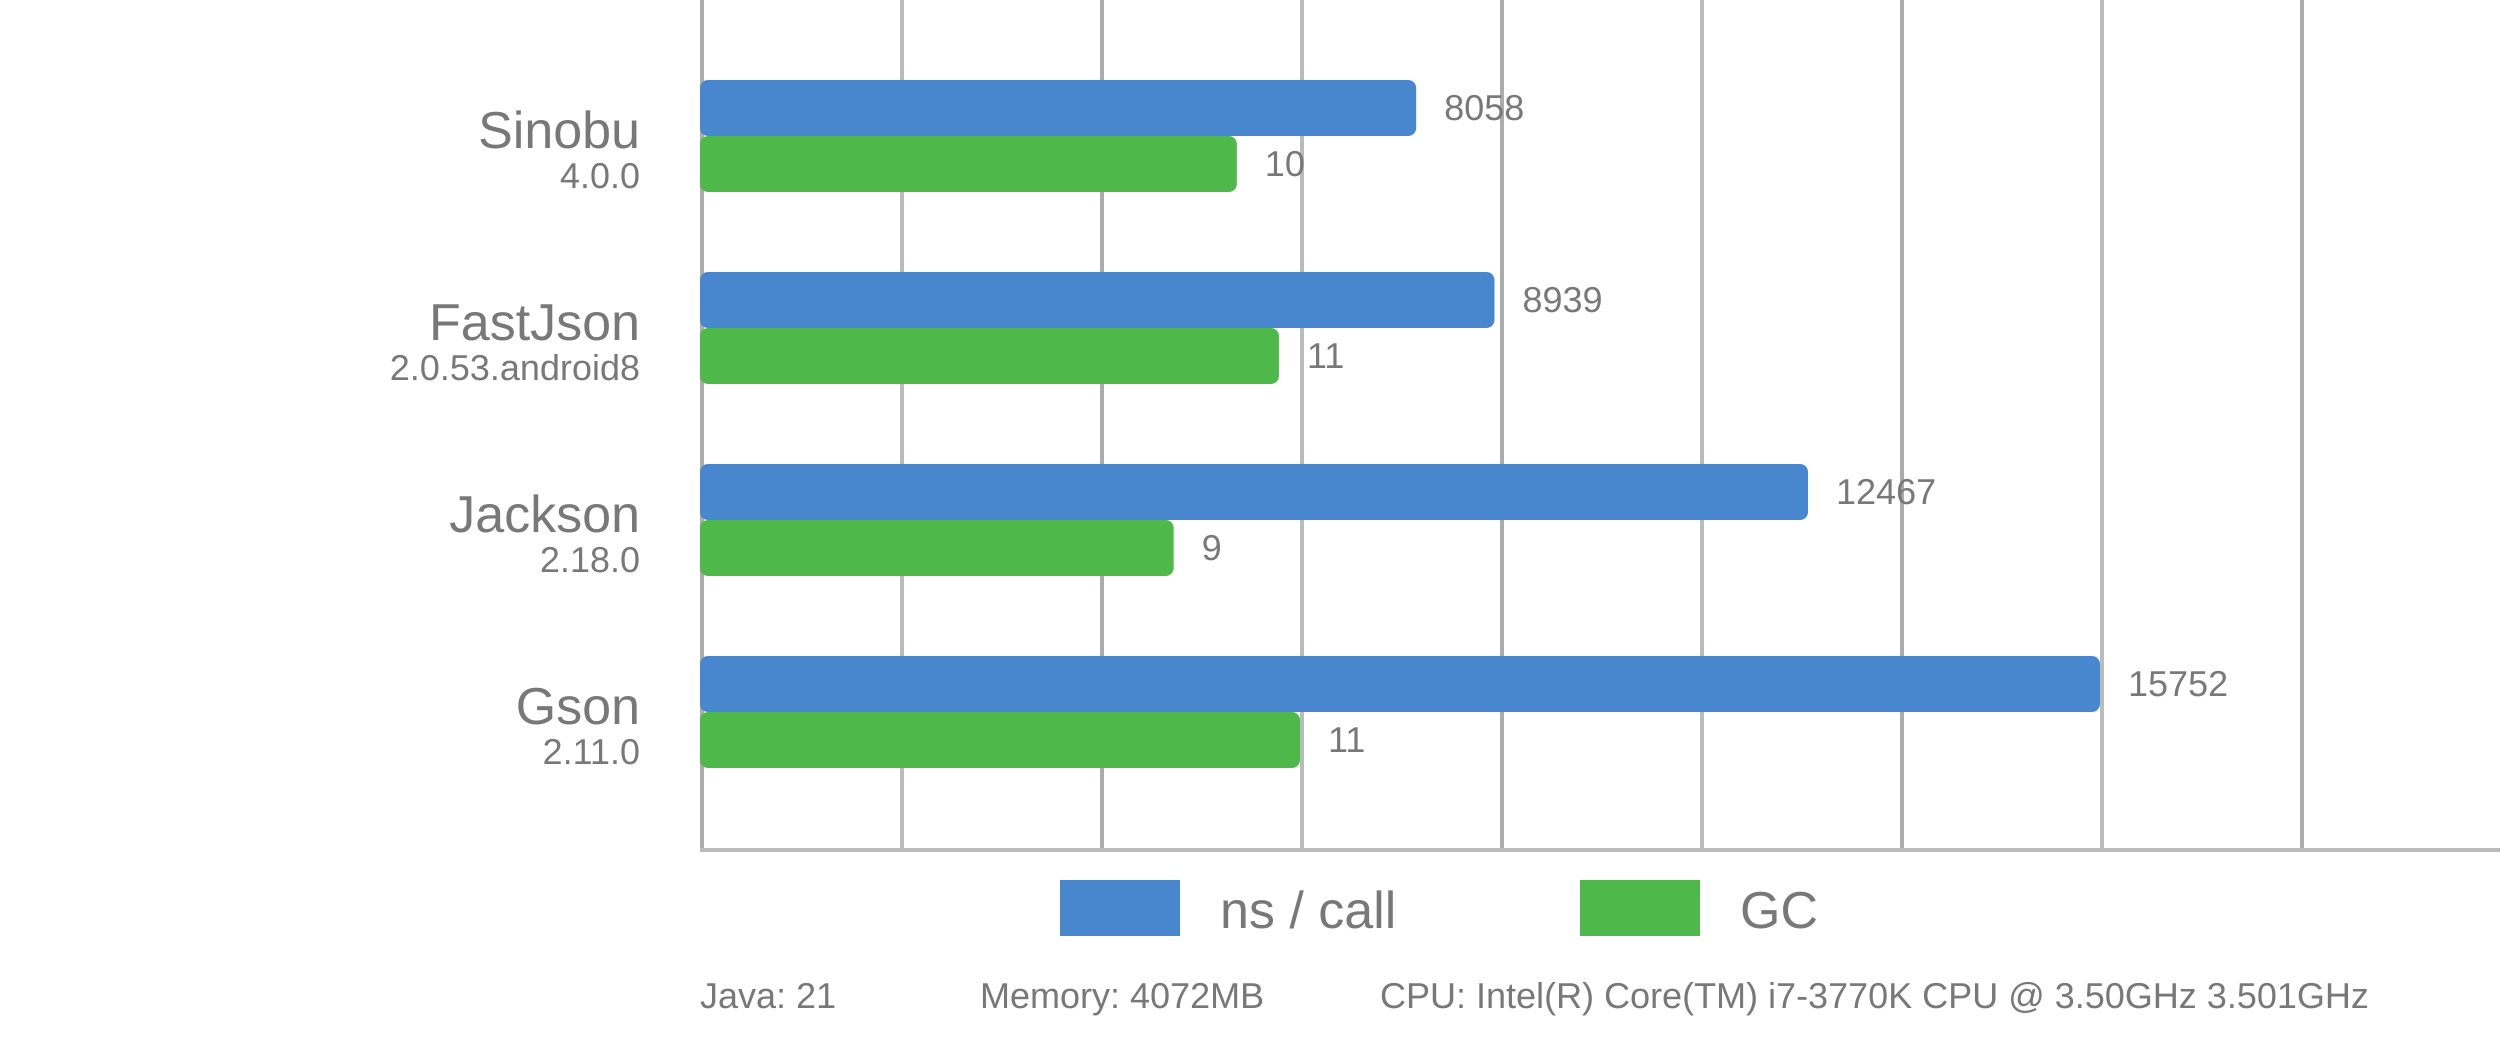
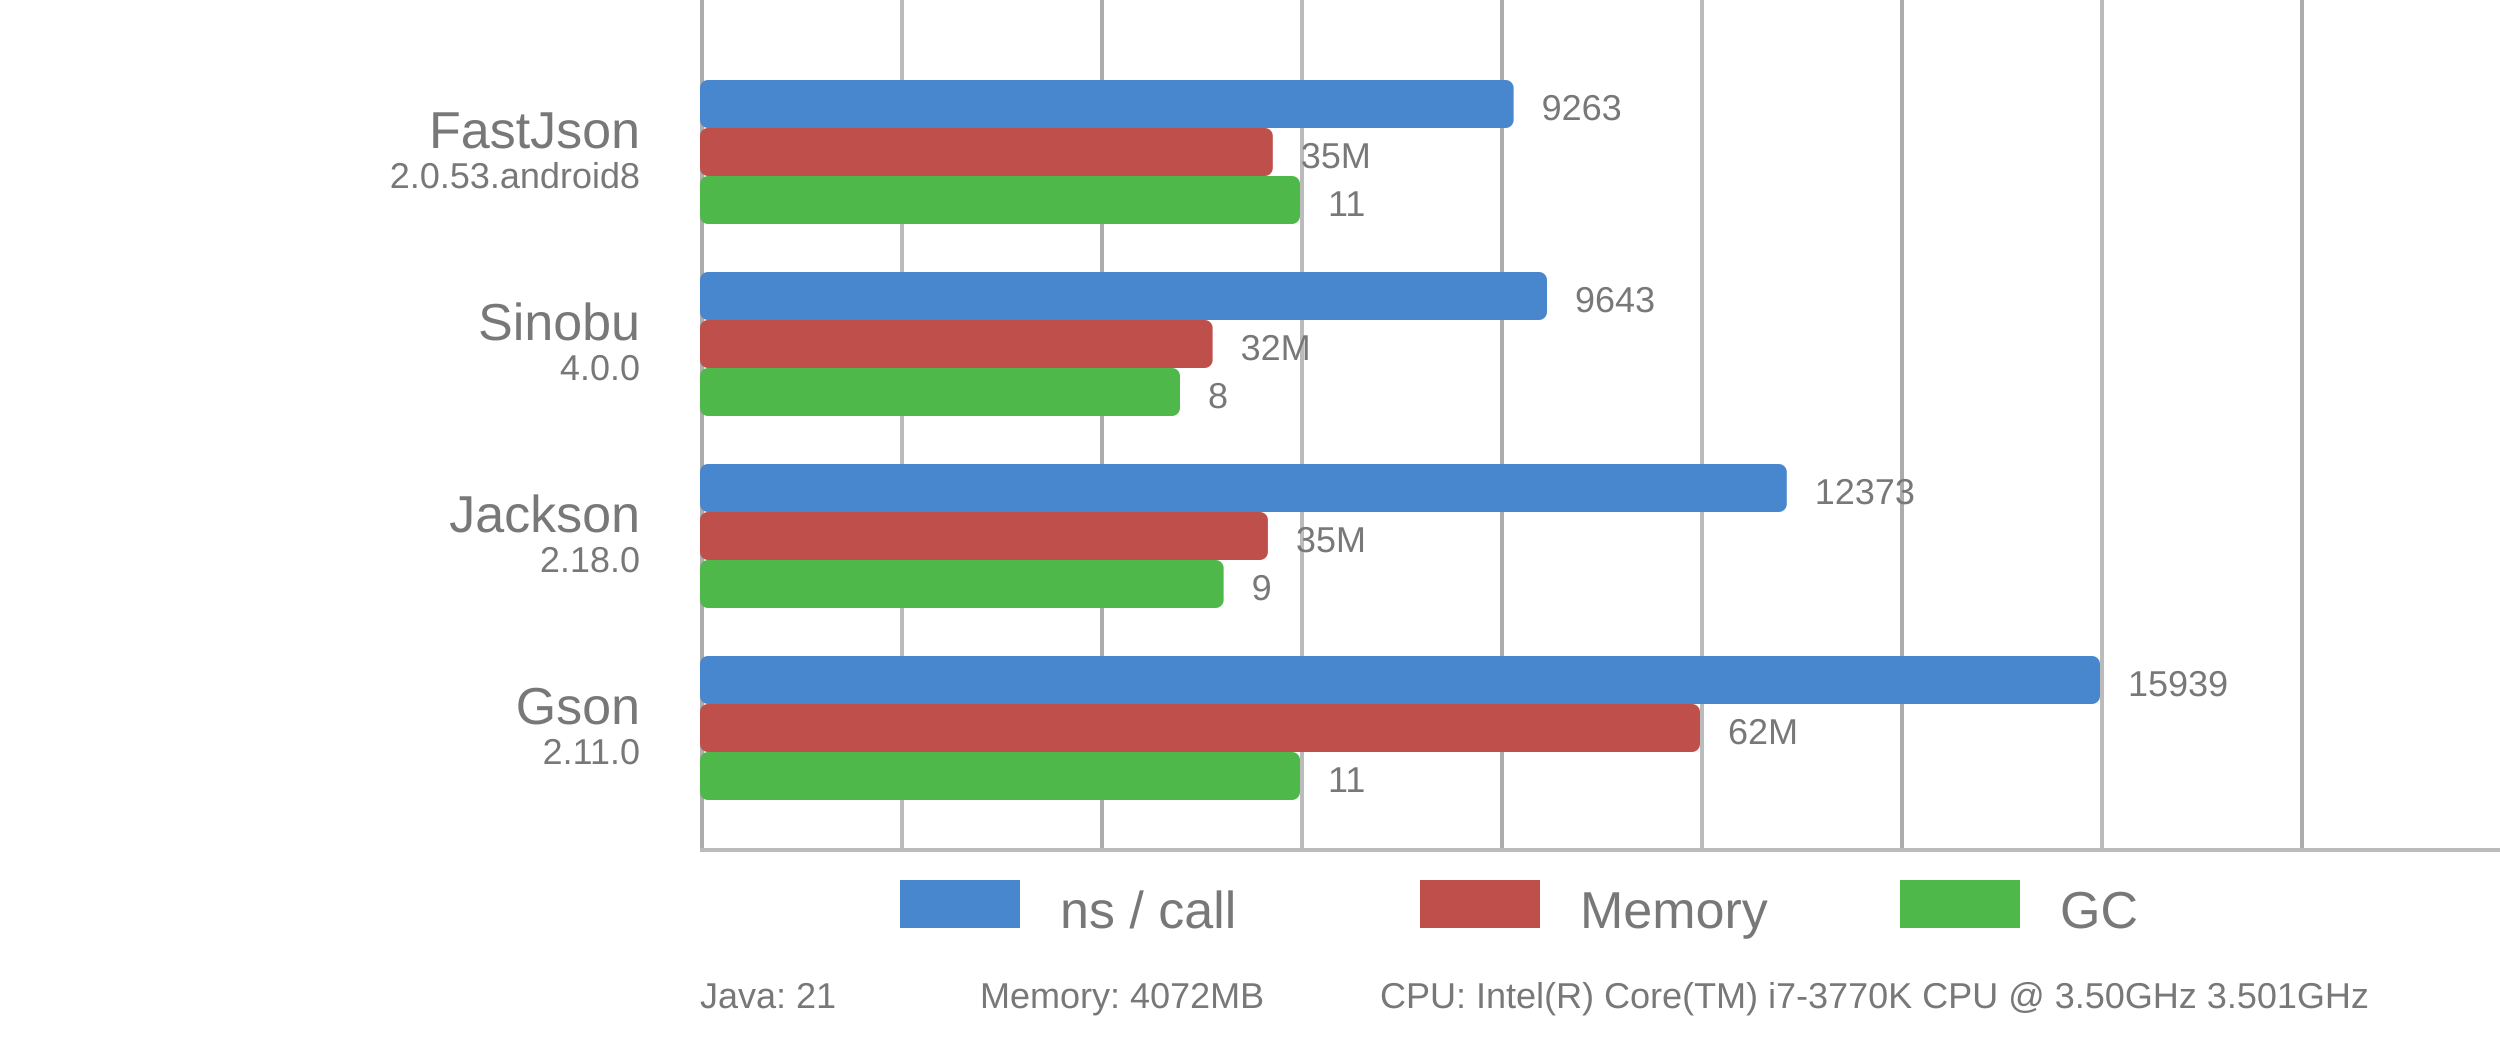
<svg xmlns="http://www.w3.org/2000/svg" viewBox="0 0 625 262">
  <style>
      text {
          font-family: Arial;
          font-size: 13px;
          fill: #787878;
      }

      .desc {
          font-size: 9px;
      }

      .vline {
          fill: #acacac;
          stroke: none;
          stroke-width: 0;
      }

      .subline {
          fill: #bbb;
          stroke: none;
          stroke-width: 0;
      }

      .call {
          fill: #4886CD;
          stroke-linejoin: round;
-           height: 14px;
+           height: 12px;
      }

      .gc {
          fill: #4FB84B;
          stroke-linejoin: round;
-           height: 14px;
+           height: 12px;
+       }
+ 
+       .memory {
+           fill: #BF4F4B;
+           stroke-linejoin: round;
+           height: 12px;
      }
  </style>
  <g>
    <rect x="175" y="0" width="1" height="212" class="vline" />
    <rect x="275" y="0" width="1" height="212" class="vline" />
    <rect x="375" y="0" width="1" height="212" class="vline" />
    <rect x="475" y="0" width="1" height="212" class="vline" />
    <rect x="575" y="0" width="1" height="212" class="vline" />
    <rect x="225" y="0" width="1" height="212" class="subline" />
    <rect x="325" y="0" width="1" height="212" class="subline" />
    <rect x="425" y="0" width="1" height="212" class="subline" />
    <rect x="525" y="0" width="1" height="212" class="subline" />
    <rect x="175" y="212" width="450" height="1" class="subline" />
-     <rect x="265" y="220" width="30" class="call" />
-     <text x="305" y="232">ns / call</text>
-     <rect x="395" y="220" width="30" class="gc" />
-     <text x="435" y="232">GC</text>
+     <rect x="225" y="220" width="30" class="call" />
+     <text x="265" y="232">ns / call</text>
+     <rect x="355" y="220" width="30" class="memory" />
+     <text x="395" y="232">Memory</text>
+     <rect x="475" y="220" width="30" class="gc" />
+     <text x="515" y="232">GC</text>
  </g>
-   <rect x="175" y="20" width="179.044" rx="2" ry="2" class="call" />
-   <rect x="175" y="34" width="134.211" rx="2" ry="2" class="gc" />
-   <text x="160" y="37" text-anchor="end">Sinobu</text>
-   <text x="160" y="47" text-anchor="end" class="desc">4.0.0</text>
-   <text x="361.044" y="30" class="desc">8058</text>
-   <text x="316.211" y="44" class="desc">10</text>
-   <rect x="175" y="68" width="198.619" rx="2" ry="2" class="call" />
-   <rect x="175" y="82" width="144.737" rx="2" ry="2" class="gc" />
-   <text x="160" y="85" text-anchor="end">FastJson</text>
-   <text x="160" y="95" text-anchor="end" class="desc">2.0.53.android8</text>
-   <text x="380.619" y="78" class="desc">8939</text>
-   <text x="326.737" y="92" class="desc">11</text>
-   <rect x="175" y="116" width="277.009" rx="2" ry="2" class="call" />
-   <rect x="175" y="130" width="118.421" rx="2" ry="2" class="gc" />
+   <rect x="175" y="20" width="203.404" rx="2" ry="2" class="call" />
+   <rect x="175" y="32" width="143.201" rx="2" ry="2" class="memory" />
+   <rect x="175" y="44" width="150" rx="2" ry="2" class="gc" />
+   <text x="160" y="37" text-anchor="end">FastJson</text>
+   <text x="160" y="47" text-anchor="end" class="desc">2.0.53.android8</text>
+   <text x="385.404" y="30" class="desc">9263</text>
+   <text x="325.201" y="42" class="desc">35M</text>
+   <text x="332" y="54" class="desc">11</text>
+   <rect x="175" y="68" width="211.748" rx="2" ry="2" class="call" />
+   <rect x="175" y="80" width="128.158" rx="2" ry="2" class="memory" />
+   <rect x="175" y="92" width="120" rx="2" ry="2" class="gc" />
+   <text x="160" y="85" text-anchor="end">Sinobu</text>
+   <text x="160" y="95" text-anchor="end" class="desc">4.0.0</text>
+   <text x="393.748" y="78" class="desc">9643</text>
+   <text x="310.158" y="90" class="desc">32M</text>
+   <text x="302" y="102" class="desc">8</text>
+   <rect x="175" y="116" width="271.695" rx="2" ry="2" class="call" />
+   <rect x="175" y="128" width="141.976" rx="2" ry="2" class="memory" />
+   <rect x="175" y="140" width="130.909" rx="2" ry="2" class="gc" />
  <text x="160" y="133" text-anchor="end">Jackson</text>
  <text x="160" y="143" text-anchor="end" class="desc">2.18.0</text>
-   <text x="459.009" y="126" class="desc">12467</text>
-   <text x="300.421" y="140" class="desc">9</text>
+   <text x="453.695" y="126" class="desc">12373</text>
+   <text x="323.976" y="138" class="desc">35M</text>
+   <text x="312.909" y="150" class="desc">9</text>
  <rect x="175" y="164" width="350" rx="2" ry="2" class="call" />
-   <rect x="175" y="178" width="150" rx="2" ry="2" class="gc" />
+   <rect x="175" y="176" width="250" rx="2" ry="2" class="memory" />
+   <rect x="175" y="188" width="150" rx="2" ry="2" class="gc" />
  <text x="160" y="181" text-anchor="end">Gson</text>
  <text x="160" y="191" text-anchor="end" class="desc">2.11.0</text>
-   <text x="532" y="174" class="desc">15752</text>
-   <text x="332" y="188" class="desc">11</text>
+   <text x="532" y="174" class="desc">15939</text>
+   <text x="432" y="186" class="desc">62M</text>
+   <text x="332" y="198" class="desc">11</text>
  <text x="175" y="252" class="desc">Java: 21</text>
  <text x="245" y="252" class="desc">Memory: 4072MB</text>
  <text x="345" y="252" class="desc">CPU: Intel(R) Core(TM) i7-3770K CPU @ 3.50GHz 3.501GHz</text>
</svg>
